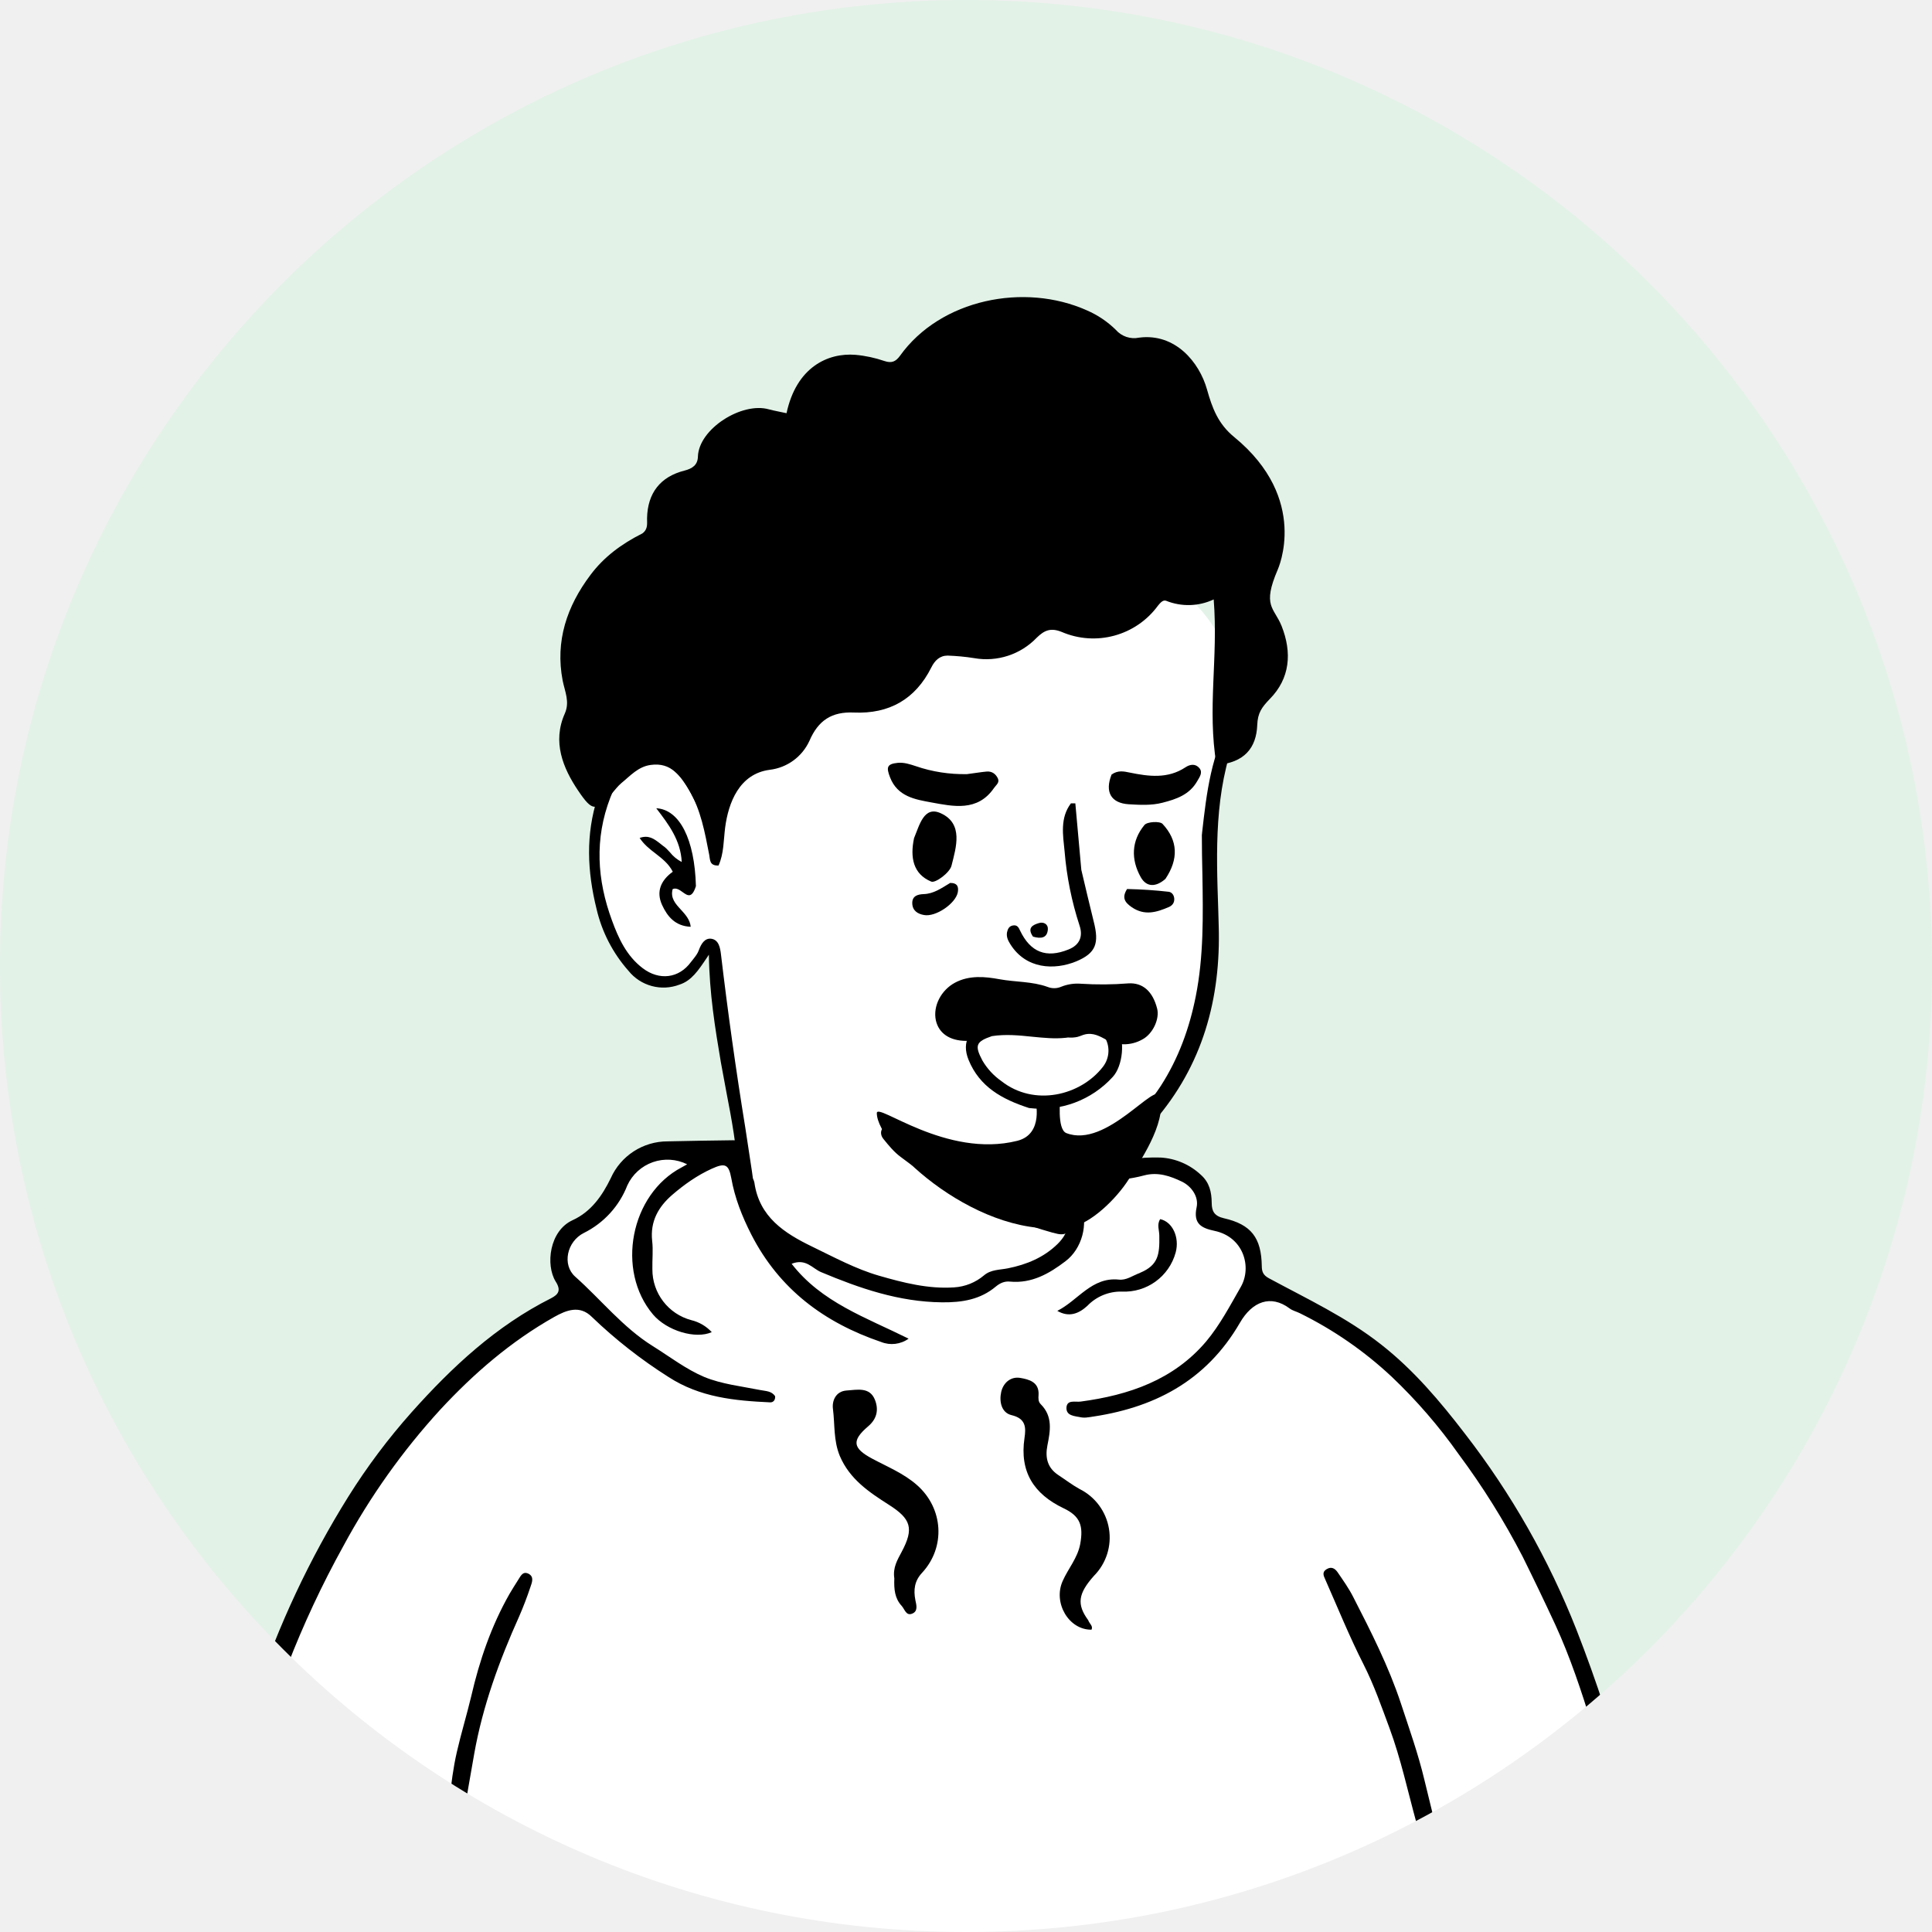
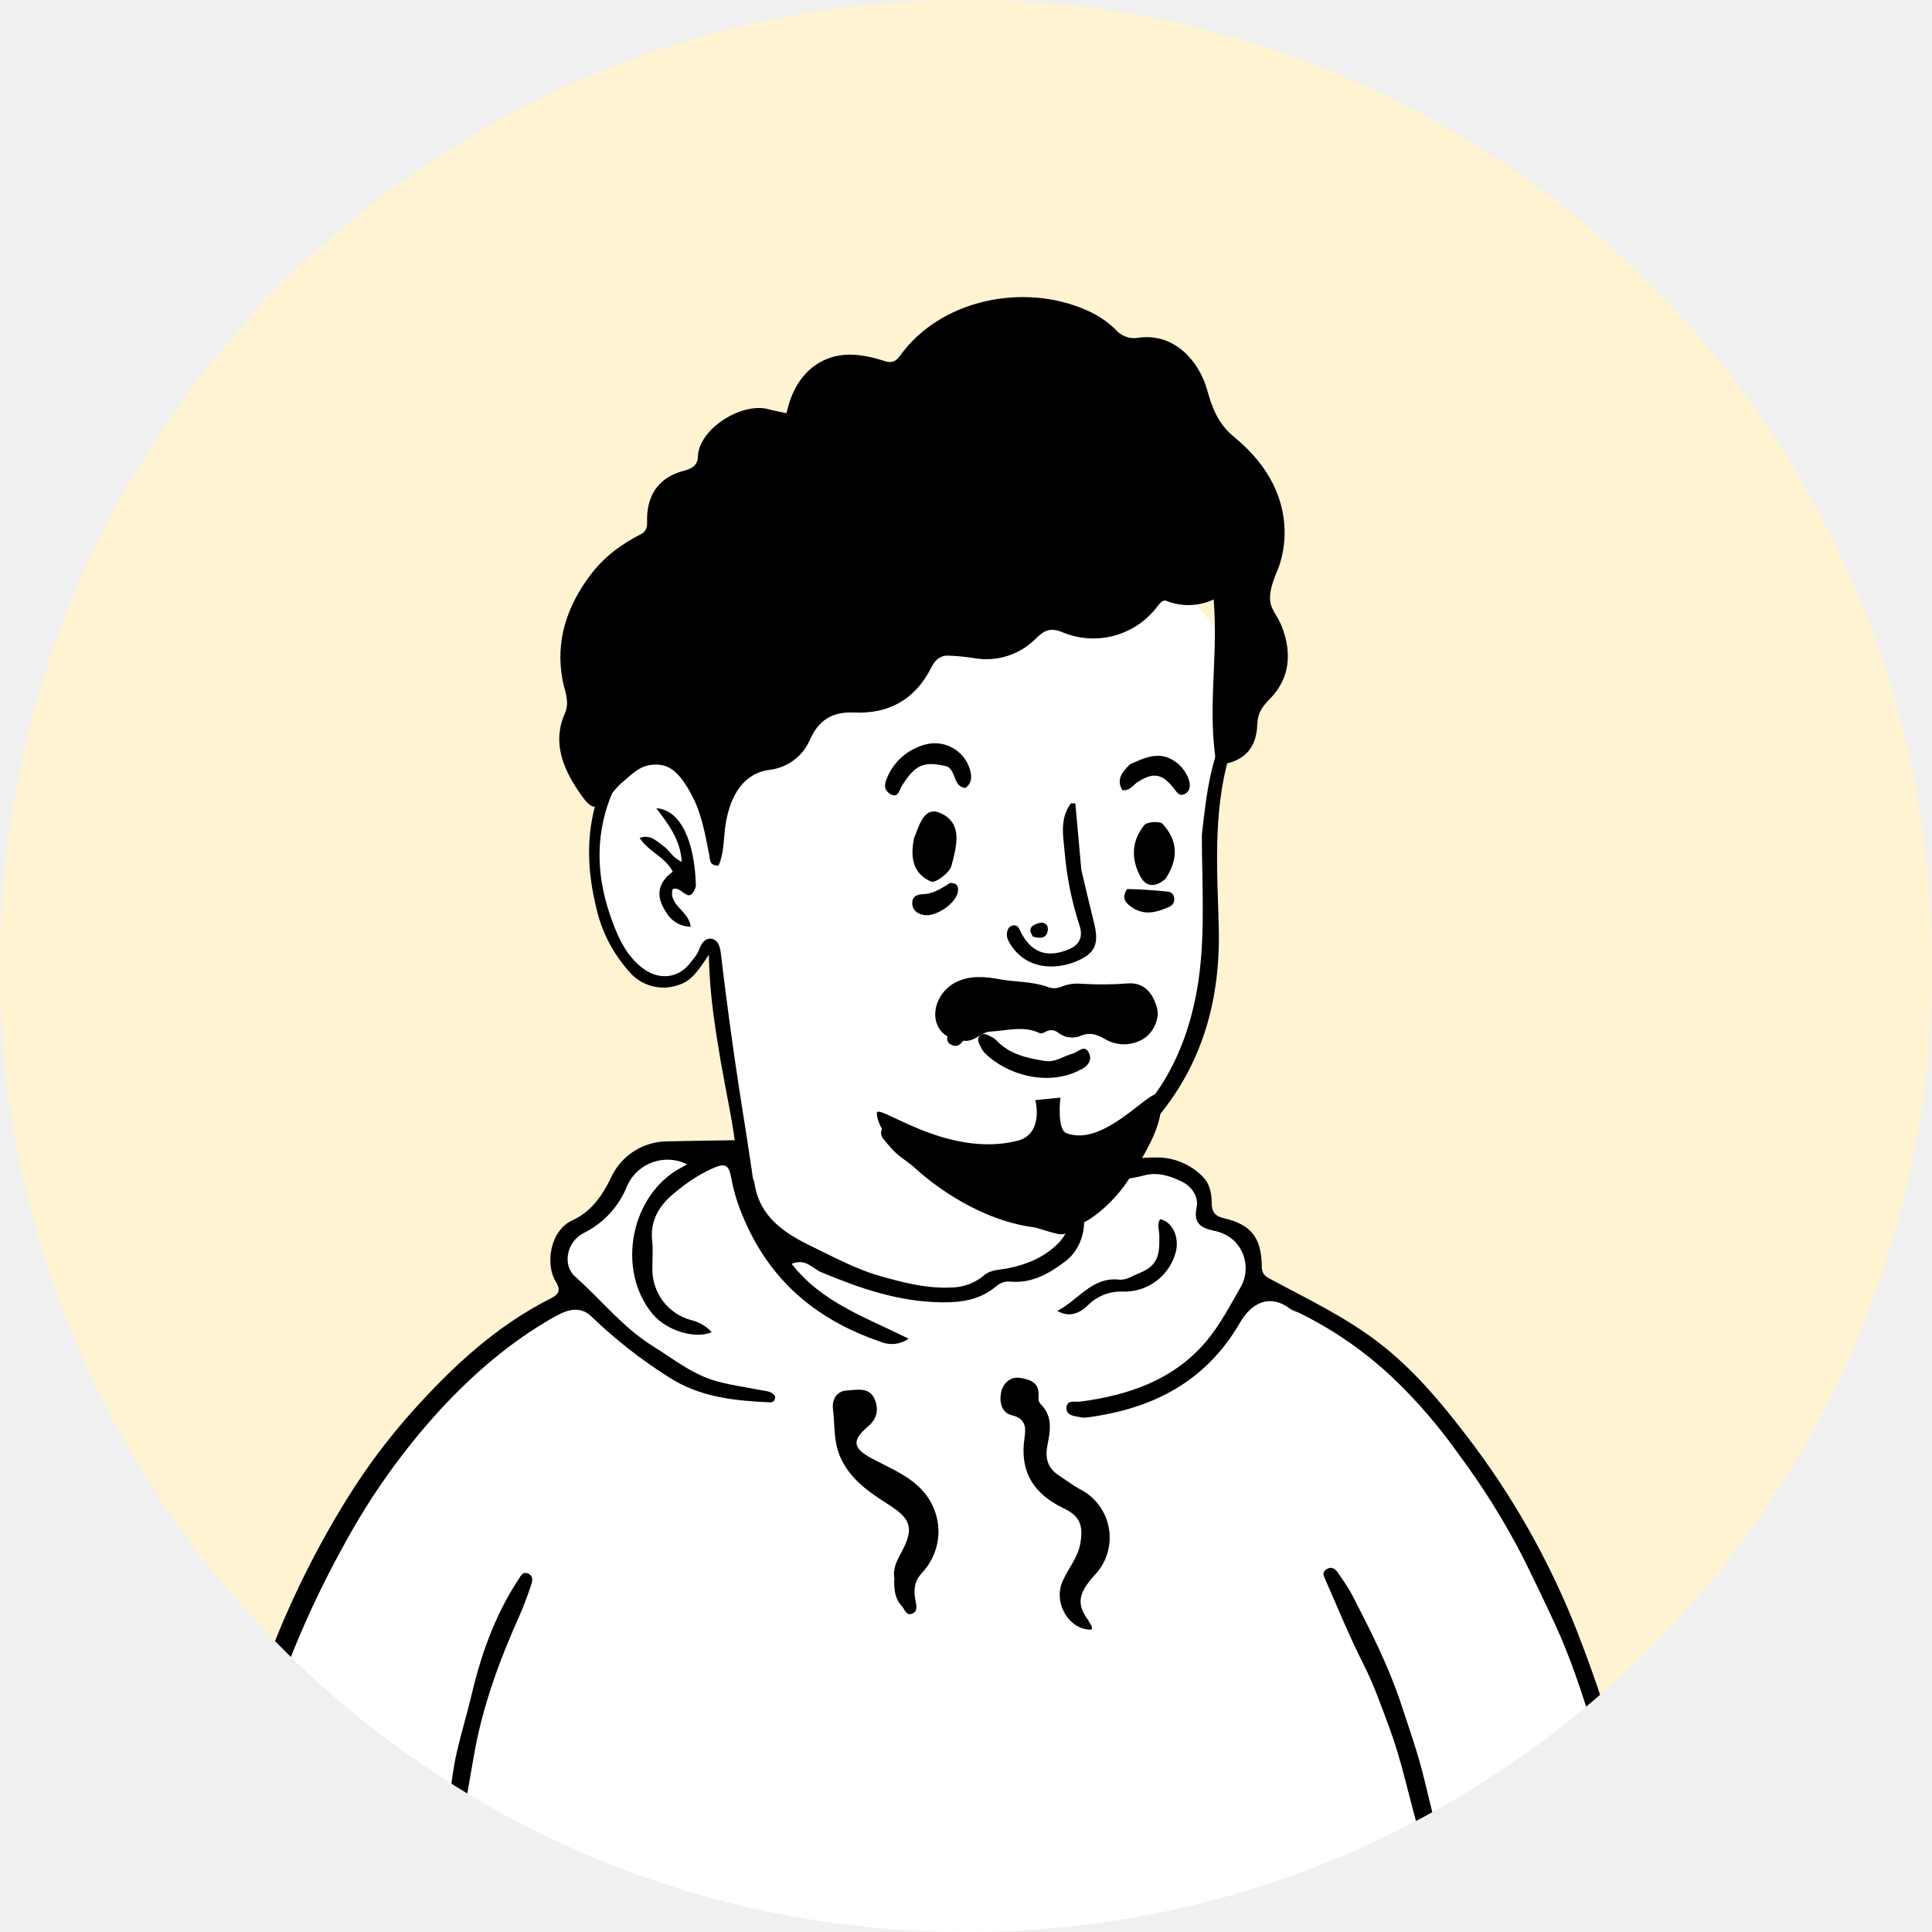
<svg xmlns="http://www.w3.org/2000/svg" viewBox="0 0 1744 1744" fill="none" shape-rendering="auto" width="128" height="128">
  <mask id="viewboxMask">
    <rect width="1744" height="1744" rx="872" ry="872" x="0" y="0" fill="#fff" />
  </mask>
  <g mask="url(#viewboxMask)">
-     <rect fill="#e2f2e7" width="1744" height="1744" x="0" y="0" />
+     <rect fill="#fff3d1" width="1744" height="1744" x="0" y="0" />
    <g transform="translate(531 487)">
      <path d="M554 727.7c-99.2 297-363.8 388.6-503.7 19.8-19.3-50.7 31-69.5 66.2-91.9 24.1-15.3 36.8-28.5 35.3-42.2-7-64.4-36.9-243.8-36.9-243.8l-3-5.8s.7-1.6-2.2 1.2c-3 3-9.9 34.2-37 34.2-24.5 0-49.2-10.9-61-86.3C7.2 285.6 9.6 214 40 201c12.5-5.3 24-7.2 35.2-.8 11.3 6.4-13-22 112-126C268.4 6.4 396.7-3.5 448.5 8 500.3 19.5 552 44.8 574.9 98.5c27.8 65-25.9 114.3-14 262.5-2.2 53.6.8 171.2-146.6 210.6-28 7.5-19.3 48.4 22.7 58.4 67 21 117 72.3 117 97.9" fill="#fff" />
      <path fill-rule="evenodd" clip-rule="evenodd" d="m554 266.2.1-1.4c4.1-36.4 8.2-71.7 27.1-103.4 6.5 4.4 5.7 10 3.7 15.2-19.9 51.2-18 104.4-16.2 157.6l.4 14c2.1 66.4-14.5 126.8-58.7 177.5-15.4 17.6-35.8 29.8-56.5 40.3-21.4 11-25.9 20.1-19.2 43.6l.8 2.6c1.4 3.9 2.8 7.9-1 11.8-4.5 4.6-9.5 3.3-14.8 1.8l-.6-.1a406.4 406.4 0 0 1-137-68.3c-6-4.4-10.8-10.3-15.5-16.1l-.3-.4c-2.5-3-3-7.8.5-10.4 3.3-2.5 5.8-.5 8.7 1.8l1 .9a145.5 145.5 0 0 0 76.3 31.7c13.4 1.4 26.6.9 40 .4 7.4-.3 14.8-.6 22.3-.5 10.2 0 18.7-4.7 26.7-9.2l2.8-1.6c27.8-15.5 54.3-32.8 72.2-60.7 16.1-25 25.9-52.2 31.6-80.9 7.2-36.1 6.6-72.7 6-109.8-.3-12-.5-24.2-.5-36.4ZM50.6 190.8c21.9-1.7 34 11.2 44.3 26.3a140.4 140.4 0 0 1 22.4 61.5c.5 3.7 1 7.6-1.2 11.3-4.5.6-4.9-3-5-5.6-.5-20.7-9.7-38.7-18.9-56.1-6.6-12.5-16.2-24.6-31.4-27.6-17.2-3.5-33 12-40.8 32.2-14.5 37.6-12 74.6 1.4 111 5.8 15.9 13.1 32.1 27.8 43.2 14.8 11.3 32.7 9.3 43.6-5.7l2-2.5c2-2.6 4-5.1 5-8 2.1-5.8 5.4-11.2 11.3-10.4 6.8 1 8 8.3 8.7 14a3661 3661 0 0 0 22 156.7l5.9 38.8c2.6 17.1 5.6 41.7 3.6 52.1a28 28 0 0 0-.3 2.2c-.4 2.8-.6 5-4.2 5.5-4.9.8-7-2-7.7-6.4-2.3-17-3-23.6-4-49.6-.9-25.2-5.6-50-10.4-74.9l-5-27c-5.2-30.8-10.3-62-10.8-97l-2 3c-7.6 11.3-13.7 20.5-24.5 24a40.5 40.5 0 0 1-46.1-12.5 127.8 127.8 0 0 1-28.8-55.8c-8.4-34-9.9-67.1.9-100.6 5.2-16.1 23.7-44.7 42.2-42Zm34.6 127.5c4.4 3.2 8.4 6 12-5.4-1.1-42.2-14.7-69.2-35.8-70.3 11.2 14.6 22 28.8 23 48.5a32.3 32.3 0 0 1-10.7-8.8c-2-2.2-4-4.4-6.5-6l-3-2.4c-4.8-3.6-9.7-7.4-17.8-4.5 3.8 5.8 9 10 14.3 14 6 4.7 12 9.3 15.6 16.5-10.6 7.7-15.2 17.7-9.7 29.9 4.8 10.5 11.9 19.2 25.9 19.8-.6-6.3-4.7-10.9-8.8-15.4-5-5.4-9.7-10.6-7.5-18.6 3.2-1.5 6.2.7 9 2.7Z" fill="#000" />
    </g>
    <g transform="translate(178 1057)">
      <path d="M1313.4 698 9.7 694.7S43.1 485 106 365.7c17-32.4 81-128.7 141.8-189.6 40.8-41 87.7-56 89-62 2.2-9.7-11-41.4-8.8-48.5 8.1-25.5 9.5.8 42.1-31.8 18.3-18.2 1.4-29.6 21.6-43.2 29.8-20 60-8.7 87-7.6 18 .7 12.4 50.3 27.3 62.5 40.3 32.9 91.8 54 128 63.5 46.1 12.2 61.6-2.5 85.4-12.2 23.8-9.6 38.5 12.2 68.9-33.2 14.2-21.2-11-42.6 8.2-54C826.6-8.3 872.2-7.7 891.1 2c28.9 14.8 16.3 41.6 16.3 41.6s35.7 11.6 43 22c7.2 10 5 44 5 44s-2.8-13.7 63.4 23.5c84.2 47.4 179.2 187.2 223 296 46.6 115.8 71.6 269 71.6 269Z" fill="#fff" />
      <path d="M1307 698c-9.4-38.5-16.9-77.2-25.6-115.7-6.3-27.8-14-55-22.4-82.2-9.5-30.6-19.5-61-33-90.4-9.6-20.7-19.4-41.1-29.5-61.5a673 673 0 0 0-57.7-92.4 470.2 470.2 0 0 0-60.5-70 342.9 342.9 0 0 0-83-57.4c-3-1.5-6.6-2.3-9.2-4.3-17-12.7-33.7-6.3-44.8 12.9-30.8 53.2-78.6 77.6-137.2 85.4a19 19 0 0 1-6.4 0c-5.6-1.2-13.6-1.2-13-9.1.7-7 8-4.5 12.7-5.1 43.7-5.8 84-19.6 113.4-54.3 12.4-14.8 21.6-32.4 31.3-49.3 10.2-17.9 2.4-45-23.7-50.5-11.8-2.5-19.5-6.3-16.2-21.4 2-9.6-4.8-18.9-13.2-23-10.4-5-21.7-9.1-34.5-5.6-11.7 3.2-24.2 4.1-36.3 6-7.1 1-12.2 5.8-18 9.4-4.4 2.8-4.4 6.4-2.5 11 7 17.4 1 39.8-13.9 51-14.7 11.2-30.4 20.2-50 18.4-4.9-.5-8.9 1.2-12.8 4.4-14 11.8-30.4 14.5-48.7 14.3-38.8-.4-74.2-12.6-109.2-27.3-7.8-3.3-13.6-12.6-26.5-7.5 27 34.9 67 48.4 105.6 67.6a26 26 0 0 1-24.8 3c-51.4-17.5-91.9-47.6-117.2-97-8.4-16.5-14.9-33-18.1-51-2.3-12.6-5.7-13.8-17.6-8.4-13.2 6-24.9 14.3-35.7 23.6-12.5 10.8-20 24-18.1 41.5 1 8.4 0 17 .2 25.6a47.3 47.3 0 0 0 35.2 46 37 37 0 0 1 18.4 10.8c-14.6 6.6-40.5-1.2-53-15.9C377.8 89.8 391.1 21 437.3-3.2l5-2.8a39.9 39.9 0 0 0-54 19A80.5 80.5 0 0 1 349 56c-15.3 7.7-19.8 28.7-7.8 39.4 23.4 20.8 43 45.8 69.9 62.6 15.4 9.6 30.1 21 46.7 28 15.8 6.5 33.6 8.4 50.6 11.8 5 1 10.2.8 13.3 5.6.3 3.4-1.7 5.6-4.4 5.5-32.1-1.5-63.4-4.4-92-23a437.5 437.5 0 0 1-69-54.1c-11-11-23.1-6.1-34 0-39 22-72.5 50.9-102.9 83.7a615.2 615.2 0 0 0-87.4 123 870.6 870.6 0 0 0-50.5 108A1198.4 1198.4 0 0 0 47 548.6a558.2 558.2 0 0 0-20.6 102.1c-1.3 15.2-7.3 29.7-7.9 46.2-5.5 1-10.8 1-17.1 1 4.6-32.9 9.9-66 16.2-98.8 3.7-19.1 9.2-37.9 13.7-56.8 5.6-23.6 13.4-46.5 21.2-69.4a831.6 831.6 0 0 1 84-179c16.9-27 36-52.4 57-76 36.7-41.1 76.3-78 126-103 6.4-3.3 9.3-7 4.1-15.1C314.4 85 317.8 54 339 44.4c16.6-7.6 26.6-22 34.3-37.8a56.1 56.1 0 0 1 51.4-33.3c19.6-.5 39.2-.7 58.8-1 9 0 14.1 1.6 10.1 12.7C491.1-8 492-.5 499 4.5a8.7 8.7 0 0 1 4 6.1c4.4 31 27.1 45.6 52.1 57.7 19.8 9.6 39.6 20.3 60.5 26.3 21.8 6.3 44.5 12.1 67.7 10.5a46 46 0 0 0 26.9-10.8c6.3-5.4 14.2-4.9 21.6-6.4 17-3.4 32.5-9.8 45-22.1 11.2-11.2 12-22 3.3-35.3-7.8-11.9-3.3-33.8 8.5-40.8 3.5-2 8.7-2.8 9.8 1.6 3 11.4 9.8 6.6 15.9 4.8a159 159 0 0 1 55.3-8.2A58 58 0 0 1 906 3.5c7.8 6.9 9.7 15.6 9.8 25.3 0 7.6 2.4 11.9 11 13.9 24.7 5.6 33.8 17.7 34.2 43.1 0 5.3 1.4 8.3 6.3 11 34.6 18.7 70.4 35.4 101.6 60 29.3 23 53 51.1 75.5 80.4A719.4 719.4 0 0 1 1245 414c18.2 46.5 33.7 94 46.4 142.4 12 46 16 93.5 27.1 140.6-3.2.9-6.7.9-11.4.9Z" fill="#000" />
      <path d="M1122.7 698c-9.3-36.4-12.3-73.8-22.2-110-7.8-28.4-14-57.4-24.2-85-7.2-19.4-14-39-23.5-57.7-12.7-25-23.3-51.2-34.7-77-1.4-3-2.8-6.3 1.4-8.8 4.4-2.7 7.6-.6 9.9 2.7 5 7.3 10.2 14.6 14.2 22.5 16 31.2 32 62.7 43 96 7.5 22.8 15.6 45.5 21.2 69 3.9 16.5 8.2 33 12 49.4 7 32.2 11.9 65 14.5 97.9-3.4 1-7 1-11.6 1ZM219 698a451 451 0 0 1 4.4-86.5c3.7-29 4.4-58.3 11-87 3.9-17 9-33.6 13-50.4 7.4-32.1 18.1-63.5 34.6-92.4 2.4-4 4.8-8 7.4-12 2.3-3.3 4.1-8.7 9.5-6.2 5.7 2.8 3.2 8.2 1.8 12.4a320 320 0 0 1-10 26.1c-18 40-33 81.2-40.6 124-7.3 42-15.8 84.3-14 127.6.7 14-1.6 28-2.6 43.2-4.5 1.2-9 1.2-14.4 1.2ZM629.3 367.8c-1.5-9.8 2.8-16.7 6.6-23.9 11.4-21.3 8.4-29.9-11.6-42.6-17.7-11.3-35.3-23-44.2-44-5.8-14-4.4-28.3-6.2-42.4-1-7.2 2.4-16 12.3-16.7 9.4-.6 20.9-3.5 25.6 8.4 3.4 8.6 2.1 17-6.2 24-15 12.8-13.9 19.7 3.7 29.1 13.8 7.4 28.5 13.3 40.5 23.9 23.8 21 26 56 4.5 79.2-6.8 7.3-7.8 15.3-6 24.6.9 4.3 2.7 10.2-3.1 12.3-5.3 2-6.5-4-9.2-7-6.3-6.8-7.1-15-6.7-24.9ZM804.3 405.5c1.2 3.4 4.6 5.2 3 8.6-20.6.3-34.9-24.4-26-44 5-11.3 13.4-20.6 15.8-33.3 3-16.5 0-25.2-15-32.3-27-12.9-39.8-33-35.3-63.4 1.4-9.4 1.4-17.6-11.8-20.7-9-2.2-11.2-12.2-9.2-21 2-8.5 8.8-13.9 17-12.6 7.6 1.3 17.4 3.5 16.7 15.4-.2 3-.4 6.1 2 8.4 11 11 8.6 24.1 6 37.1-2.2 11.1 0 20.3 9.8 26.8 6.4 4.2 12.5 8.9 19.2 12.6a49 49 0 0 1 13 78.4c-14.3 16-15.7 25.7-5.2 40ZM851 92c16.8-7 17.8-16.8 17.5-33.6 0-5-2.4-10 .8-14.9 11.1 2.4 17.6 16.4 14 30a48 48 0 0 1-48.7 35.4 41.9 41.9 0 0 0-31.2 13c-7.7 7-16.5 10.5-27 4.4 18.8-9.4 31.1-30.8 55.7-28.2 6.8.7 12-3.5 18.8-6Z" fill="#000" />
    </g>
    <g transform="translate(266 207)">
      <path d="M313.9 274.5c5.3-4 4.1-9 4.2-13.6.4-22.7 11.9-37.6 33.8-43.1 7-1.8 11.9-5 12.1-12.6.8-25.2 39.8-49.6 64-42.7 5.3 1.4 10.7 2.3 16 3.5 8.9-41.5 37.2-54.7 62.2-52.7 9 .8 17.7 2.7 26.2 5.6 6.5 2.2 10.2.5 14-4.7C583 63 658.8 47.9 715.2 73.2a85.6 85.6 0 0 1 26 17.5 21.9 21.9 0 0 0 21 7.1c32.7-4.3 54.4 22.2 61.3 46.6 4.8 17.1 10.1 31.3 24.7 43.2 68.2 56 39.4 119 39.2 119.6-14.3 33.2-3.3 34 3.5 50.9 9.5 24 7.7 47.3-10.8 66-7.1 7.4-10.8 12.4-11.2 23.4-.8 20.4-11.4 34.1-36.8 36-8.5-51.8 1.7-95.7-2.5-149.4a53.8 53.8 0 0 1-43 1.2c-2.9-1-5.3 2-7.3 4.4a72.3 72.3 0 0 1-87 23.7c-10-4-15.7-1.3-22.4 5.2a63 63 0 0 1-56.5 18.5c-8-1.3-16-2-24-2.3-7 0-11.6 4.4-14.7 10.7-14.4 28.7-38 42.1-69.9 40.7-19.9-.9-32.2 7-40.2 25.7a45.3 45.3 0 0 1-35.8 26c-27.6 3.6-37.3 30-40.2 52-1.5 11.6-1.1 23.7-6 34.4-8.4.3-7.5-5.3-8.4-9.7-3.9-20-7.5-40.3-18-58.1-7.7-13-16.4-25.6-34.8-23-11.3 1.5-18.4 9.8-26.5 16.4-3.2 2.7-5.8 6.2-8.6 9.4-14.3 16.3-17.5 16.5-30.4-2.6-13.7-20.3-23.5-44-12-69.7 4.6-10.5 0-19.7-2-29.7-6.8-35.6 3.8-67 25.1-95.3 12.2-16.3 28-28 46.9-37.5Z" fill="#000" />
    </g>
    <g transform="translate(791 871)">
-       <path d="M104.4 64.4c-14.7 4.9-15.7 8.4-8.6 22a59 59 0 0 0 17 18.4c29.7 23.5 71.7 13.1 91.8-12.8 6.2-8 6.6-19.1 1-27.6-5.4-8.1-13.8-3.4-20.8-.7-4.5 1.8-9.1 1.5-13.7 2-21.7 2.6-43-5-66.7-1.3Z" fill="#fff" />
-       <path fill-rule="evenodd" clip-rule="evenodd" d="M83.3 85.7c10 24.5 30.3 35.6 54.6 43.5a87.6 87.6 0 0 0 75.5-28c9.3-9.9 11.5-33.9 4-44.3-6.7-9.2-17.8-10.9-34-4.4a48 48 0 0 1-24.8 3.3l-6.2-1c-16.8-2.2-33.5-4.6-50.7-1.5-17.4 3.2-25.1 15.9-18.4 32.4Zm12.5.6c-7.1-13.5-6-17 8.6-22 12.5-1.9 24.4-.7 36 .5 10.3 1 20.4 2.1 30.7 1 1.3-.3 2.7-.3 4.1-.4a30.3 30.3 0 0 0 11.9-2.6c6.5-2.7 13.7-5.7 18.6 1.6a23.7 23.7 0 0 1-1.1 27.6c-20.1 26-62.1 36.3-91.8 12.8a59 59 0 0 1-17-18.5Z" fill="#000" />
+       <path d="M182.3 95.7c-29.2 14-65.1 3-84.2-16-2.3-2.3-3.8-5.6-5.3-8.6-1-2.3-1.6-5 .7-7.1 2.2-2.1 4.7-1.8 7.1-.7 2.6 1.3 5.6 2.5 7.5 4.5 12.1 13 28 16.4 44.7 19C162 88 169 82.3 177 80.2c5.3-1.4 11-9 15-.7 3.3 6.8-1.3 12.9-9.7 16ZM66.6 57.4C71 45.2 80.3 40.6 90.8 37.9c5-1.3 10.8-1.7 13 4.3 2.4 7-3.2 10.9-8.3 12-7.3 1.4-12 4.6-15.4 11.2-2.2 4.3-5.7 9.7-11.7 7-7.2-3-3.8-9-1.8-15Z" fill="#000" />
    </g>
    <g transform="translate(653 805)">
      <path d="M138.5 199.8c0-10 62.6 41.1 126.8 25 24.4-6.1 16.3-36.7 16.3-36.7l22.6-2.3s-3.3 28.5 5.3 32c36.5 14.4 81.5-48.4 84.9-33 5.5 25.1-19.6 60.3-28 74-12.3 19.6-35.4 40.6-51.2 43.4-82.2 14.9-176.7-72.5-176.7-102.4ZM219.4 134.6c-15.3 0-25-7-27.6-18.5-2.8-13.1 4.9-27.4 17.2-34 13-7 27.5-5.5 40-3.2 14.5 2.7 29.7 1.9 43.7 7a16 16 0 0 0 12.3-.2 39.3 39.3 0 0 1 17.6-2.7 296 296 0 0 0 42.8-.3c13.4-.9 22.2 7.5 26.1 22.6 2.5 9.3-3.8 23-13.3 28a33.6 33.6 0 0 1-34-.5c-6.8-3.7-12.9-6.4-21.4-2.9a20 20 0 0 1-19.6-2c-4.3-3.5-8.2-3.9-12.8-1.3-1.4.8-3.7 1.7-4.9 1-14.6-7-29.4-2.2-44.3-1.4-8.4.4-13 8-21.8 8.4Z" fill="#000" />
    </g>
    <g transform="translate(901 668)">
      <g fill="#000">
        <path d="M75.1 117.2c3.9 16.3 7.4 31.6 11.2 46.7 5 19.6 2.1 28.4-15.7 35.9-20 8.2-45.5 7-59.6-15.5-2.2-3.5-3.6-6.6-3-10.6.7-3.2 1.9-5.7 5.4-6.3 3.7-.6 5 1.5 6.4 4.6 9.4 19.7 23.7 25.2 43.7 17.1 10.1-4 13.3-11.8 10-21.6a292 292 0 0 1-13.5-67c-1.5-14.8-4.2-30.2 5.7-43.3h4l5.4 60Z" />
        <path d="M31.5 177.5c-5.7-8.1 0-10.7 5.5-12.3 4-1.2 8.2 1 7.9 5.6-.5 8-6.1 8.8-13.4 6.7Z" />
      </g>
    </g>
    <g transform="translate(610 680)">
      <path d="M407.4 122.5c13 .3 25.4 1.1 37.6 2.5 3 .4 5 3.3 5 6.7 0 3.3-1.7 5.6-4.7 7-11.2 4.8-22 8.2-33.7.2-6.5-4.5-9-8.7-4.2-16.4ZM247.6 117c7 0 7.8 3.8 7 8.5-2 10.2-20 22.4-30.4 20.5-5.9-1-10.5-4-10.7-10.5-.2-6.7 4.8-8.2 10.3-8.4 9-.3 15.8-5.2 23.8-10ZM215.1 76.6c5-12 9-29.4 24.1-22.5 20.7 9.4 13.9 30.7 9.7 47.4-1.6 6.3-14.5 15.9-18.3 14.3-16.3-6.8-19.2-21.7-15.5-39.2ZM442 113.4c-8.6 7.5-17 7.6-22.2-1.5-9-16-8.6-32.8 3.3-47.2 2.5-3 13.8-3.6 16.3-1 14 15 14.6 31.8 2.6 49.7Z" fill="#000" />
    </g>
    <g transform="translate(610 680)" />
    <g transform="translate(774 657)">
-       <path d="M98.9 41.8c6.6-.8 12-1.8 17.5-2.3 4.7-.5 8.2 1.8 10.3 6 1.9 4-1.5 6-3.4 8.8-14.9 21.7-37 16.6-56.8 13-14-2.6-30.4-5.1-37.1-22.7-3.5-9-2.8-12 7.1-13 5.7-.5 11 1.3 16.2 3 14.8 5.1 30.5 7.5 46.2 7.2ZM229.4 42.2c5.6-4 10.8-3 16.4-1.8 17.1 3.5 34.3 5.8 50.2-4.7 4.3-2.9 9.2-3.5 12.7.7 3.2 3.9.3 7.8-1.9 11.6-7 12.4-18.9 16.4-31.4 19.6-10 2.6-20.4 2-30.5 1.4-15.9-1-21.8-11-15.5-26.8Z" fill="#000" />
+       <path d="M81.4 35C60 29.6 52 33.2 40 52.6c-2.4 4-3.4 11.4-10.6 7-5.6-3.4-5.3-8.8-2.6-14.6a51.4 51.4 0 0 1 38-30.7 33.1 33.1 0 0 1 37.5 26.4c.9 5.3.1 10-4.8 13.6-11.2-1.3-8-14.2-16-19.1ZM246.2 32.8c14-6.2 27-12.4 41.2-1.9 5.1 3.7 9 8.8 11.3 14.7 2 5 2.3 10.7-2.7 13.8-5.7 3.5-8.1-2.1-11-5.6-10.4-12.8-18.4-13.7-32.4-4.6-4 2.6-6.8 8-13.5 7-5.7-9.6-.1-16.3 7-23.4Z" fill="#000" />
    </g>
    <g transform="translate(0 559)" />
  </g>
</svg>
